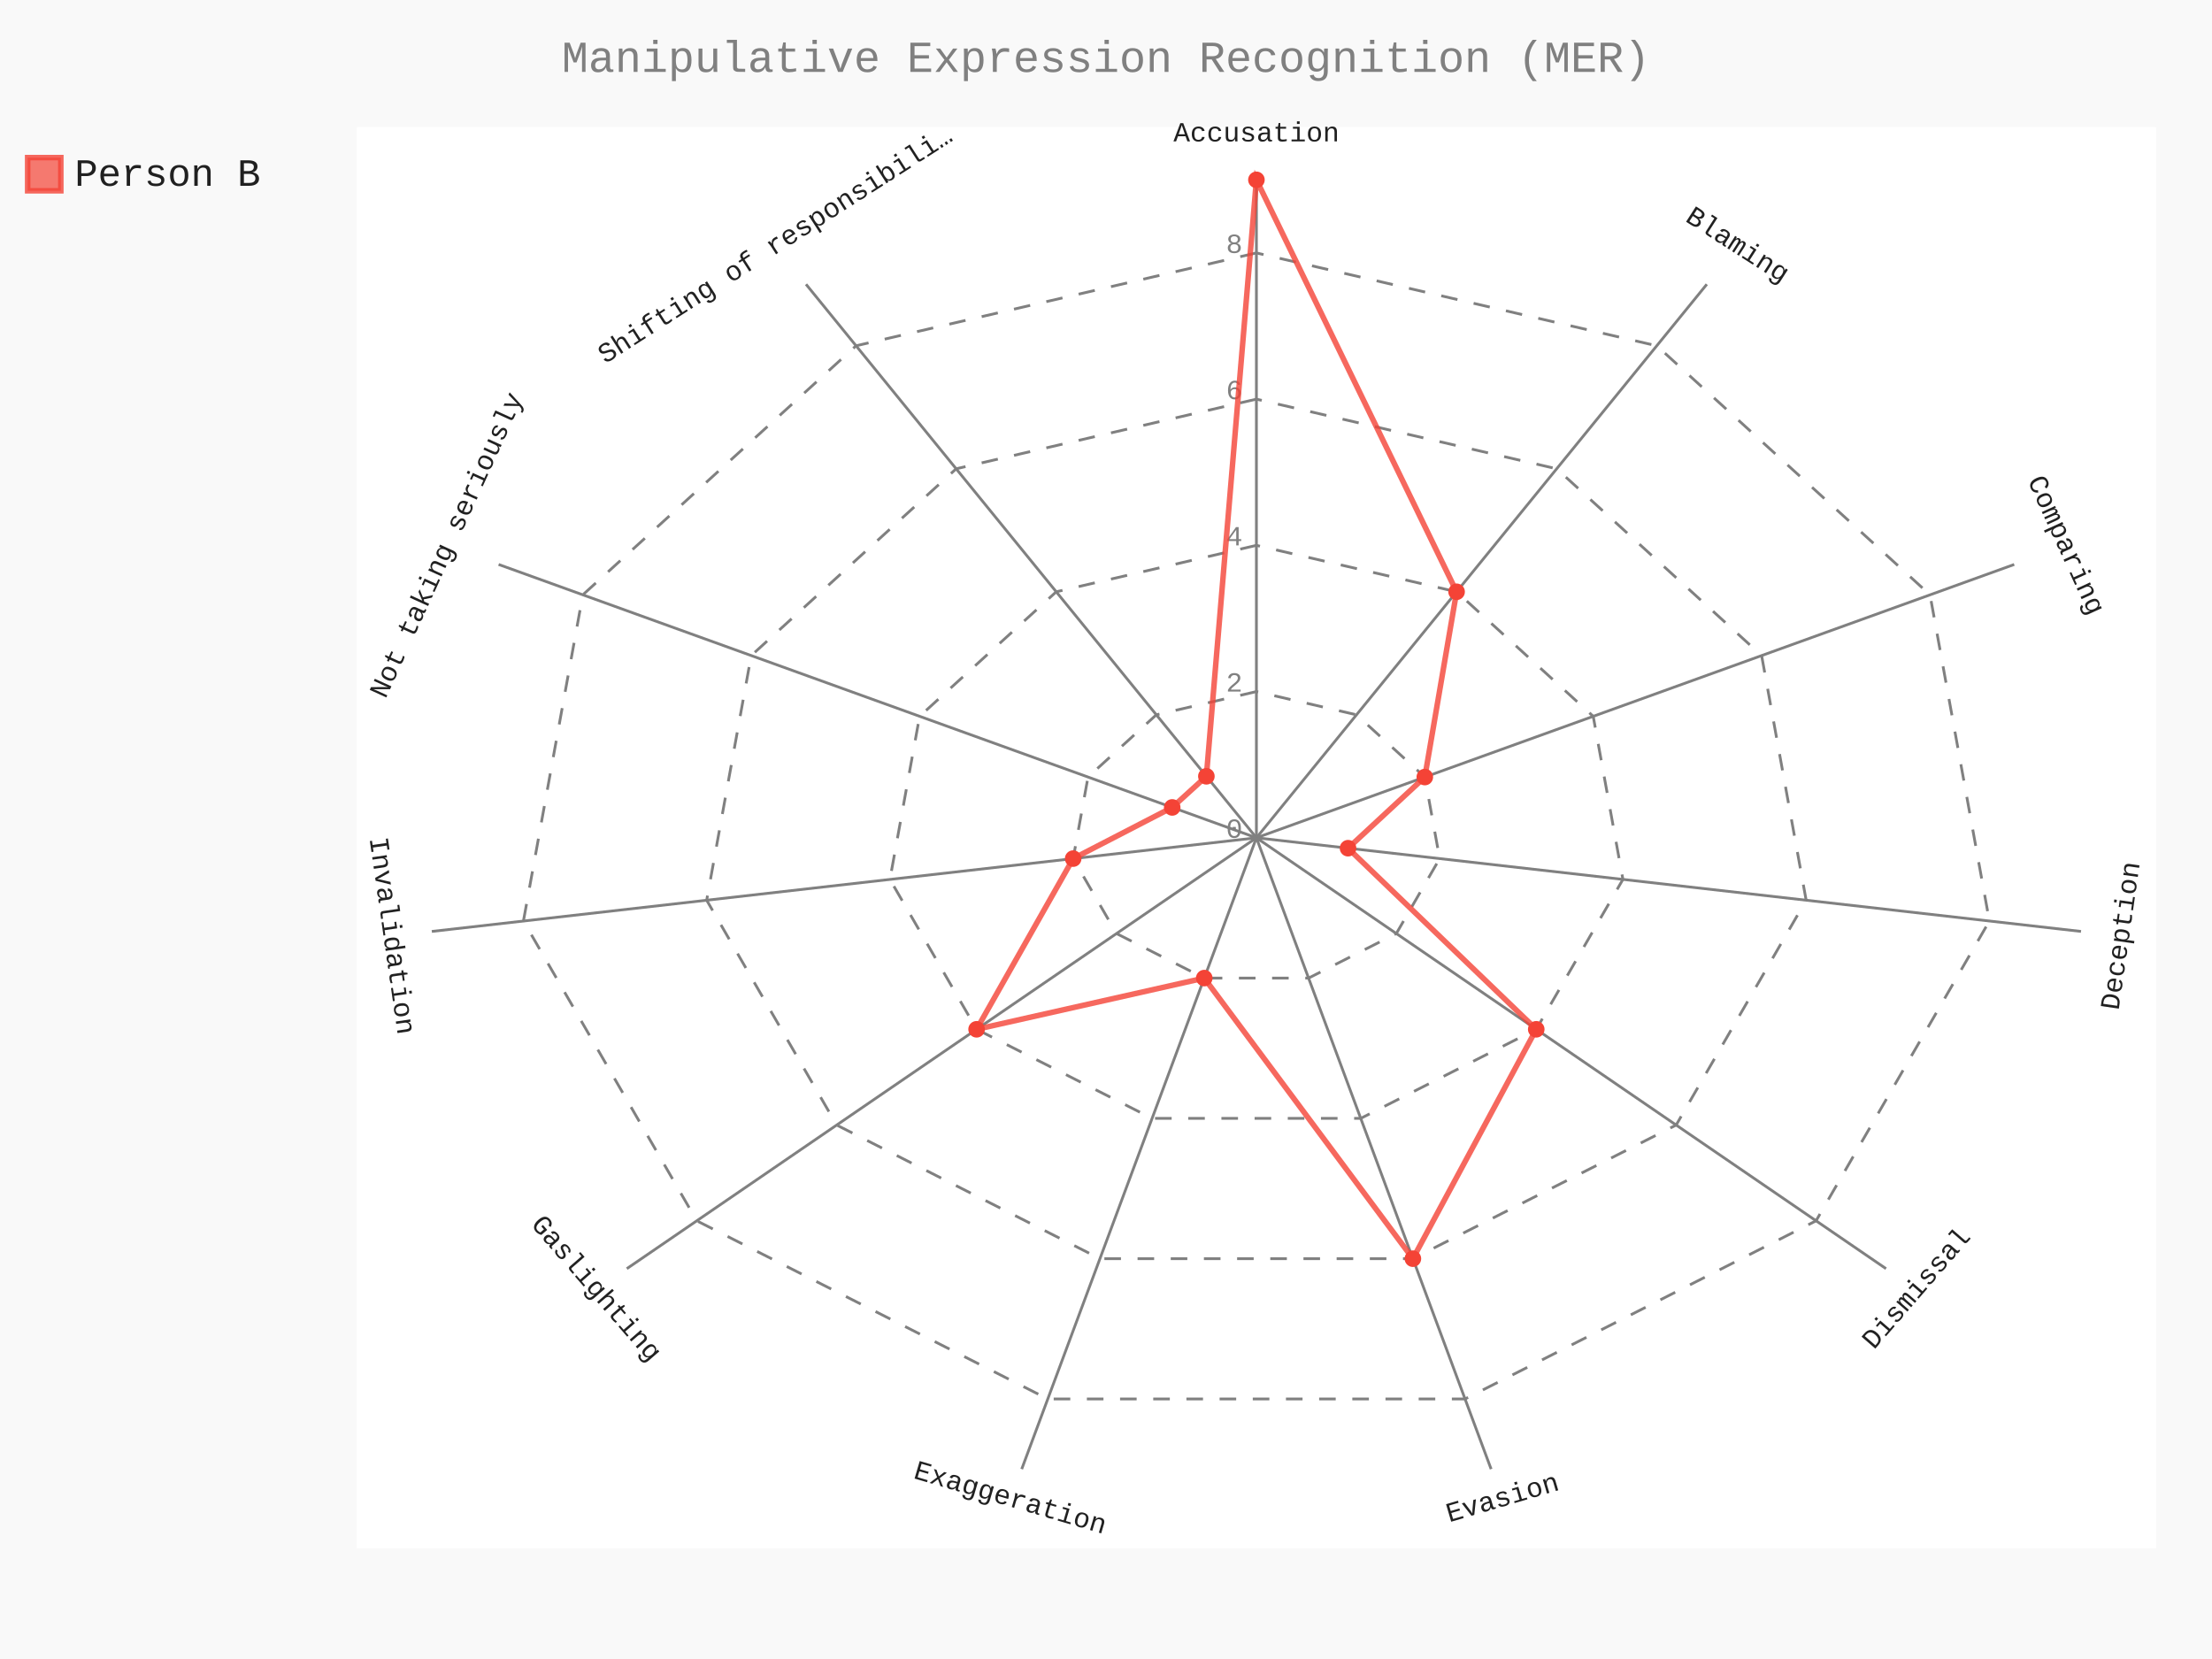
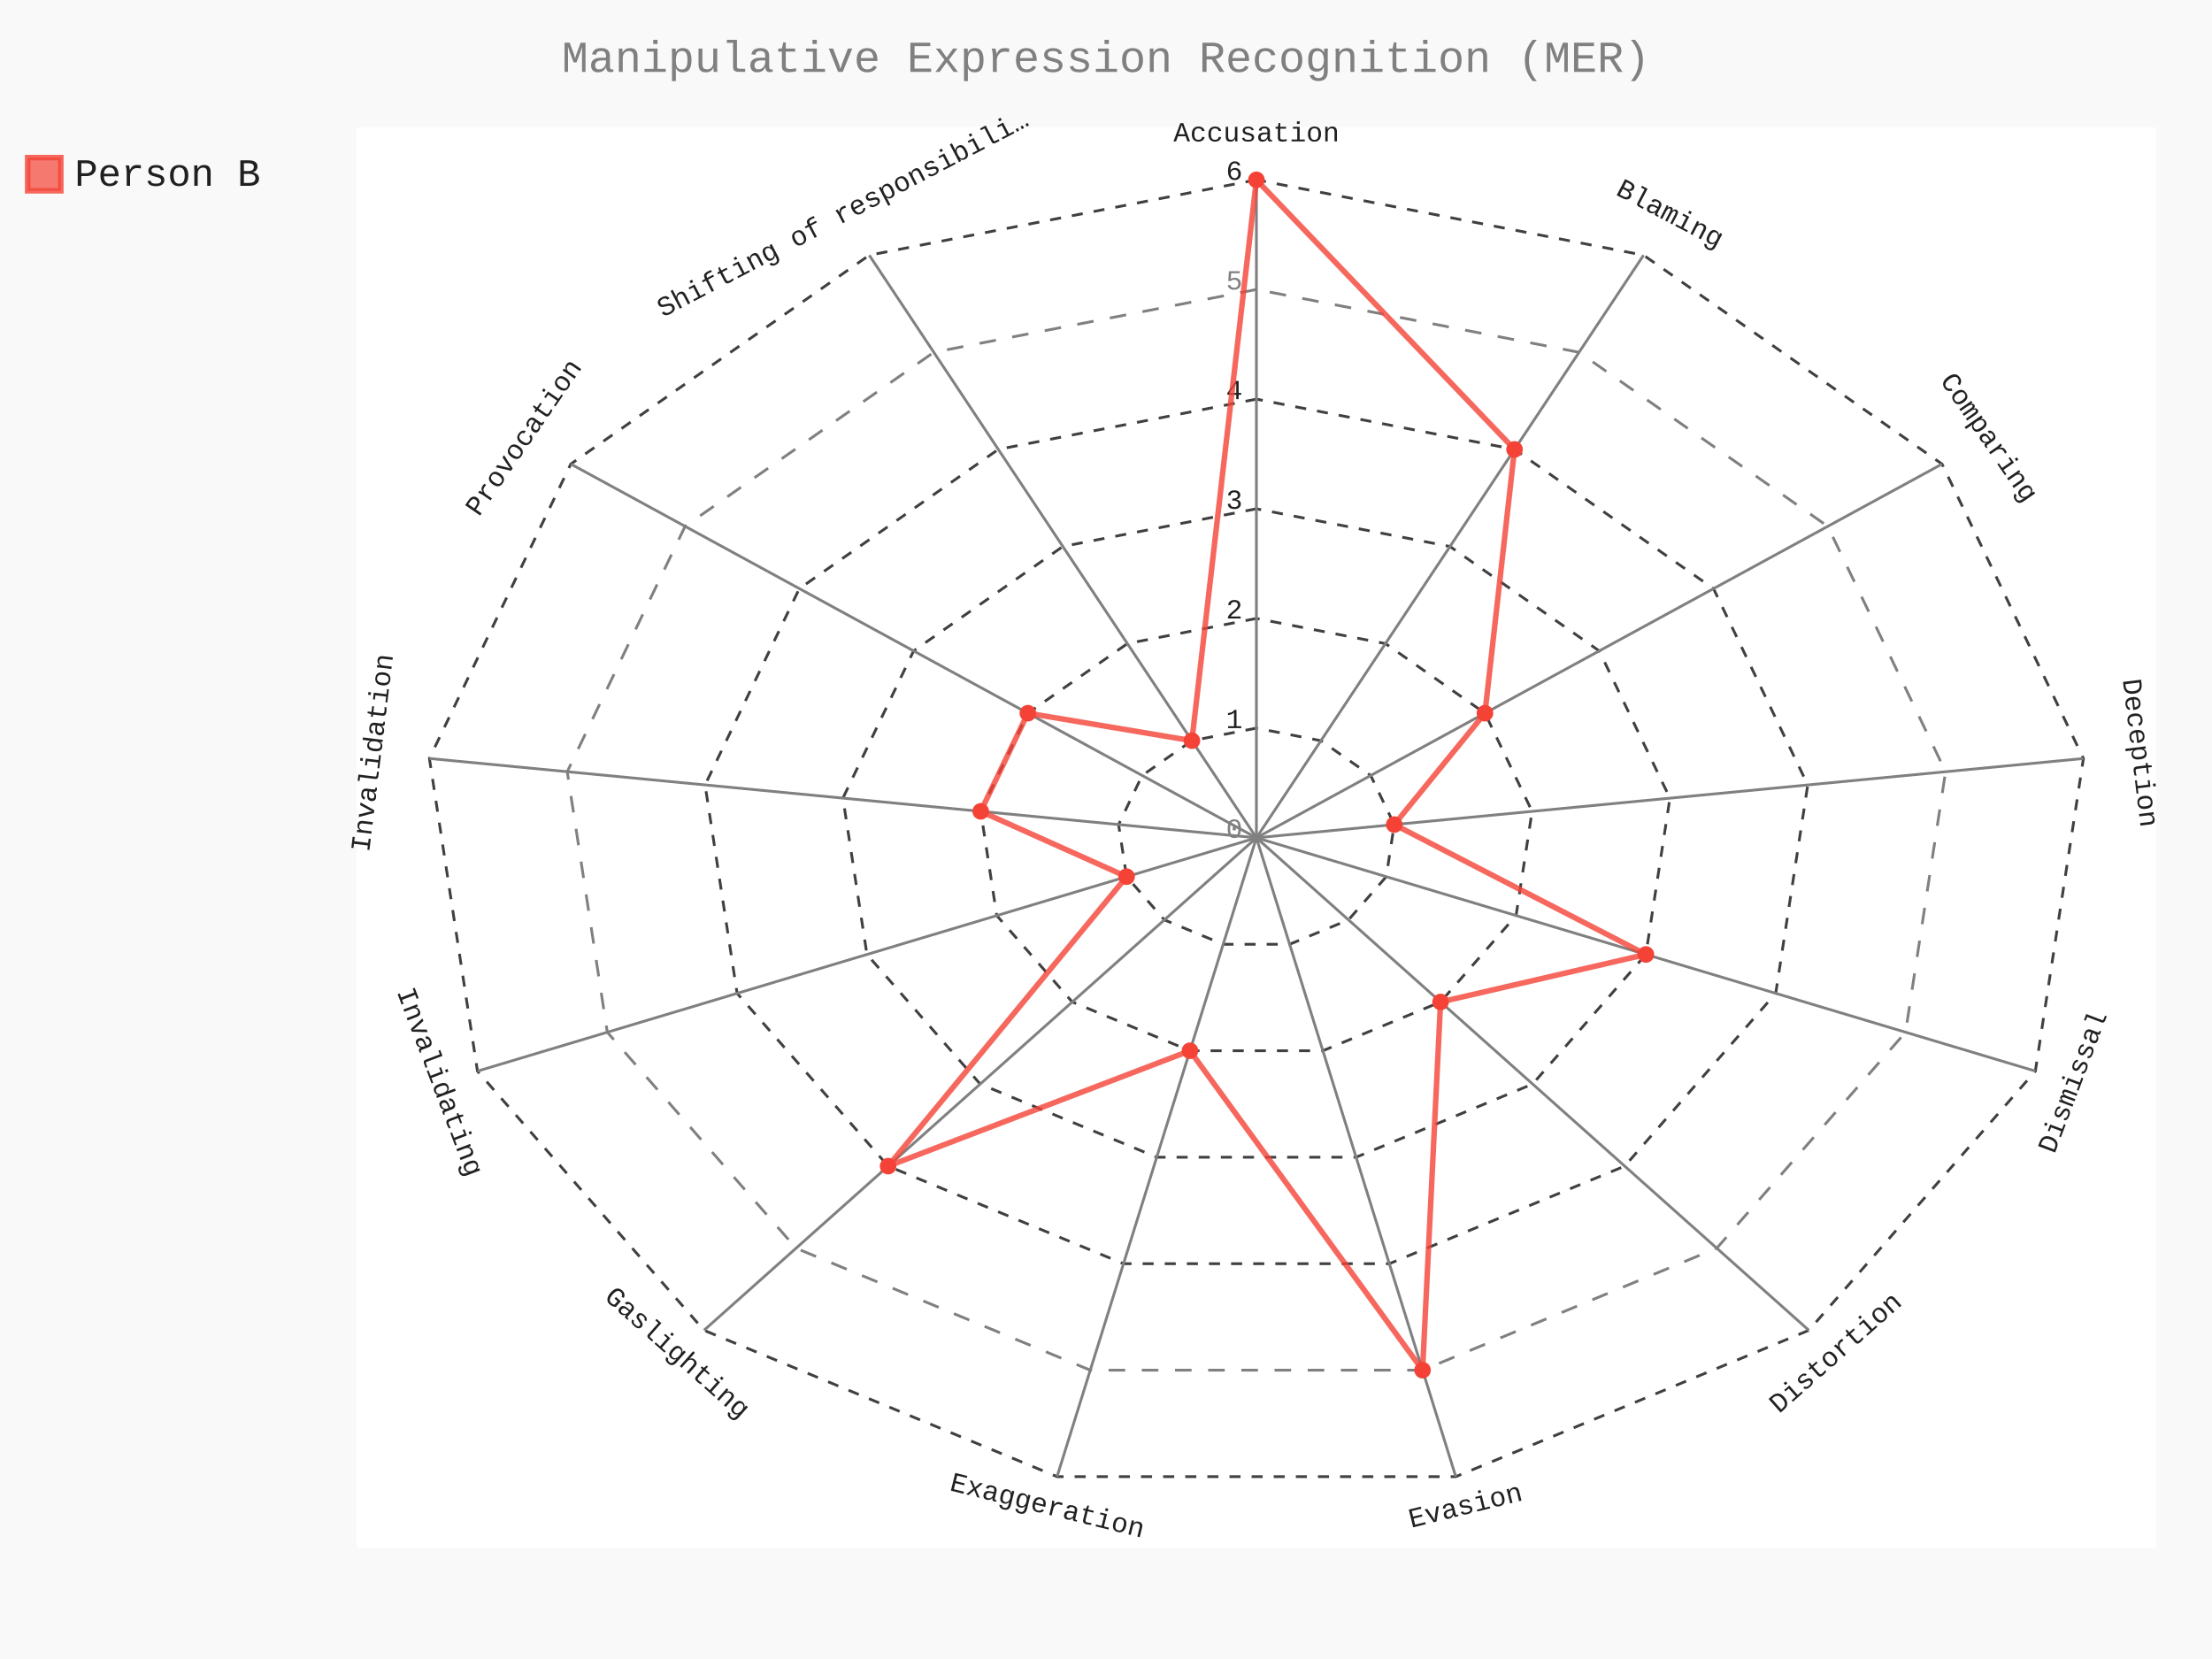
- <svg xmlns="http://www.w3.org/2000/svg" id="chart-525995d6-324f-4ad1-916f-8ba664f3021e" class="pygal-chart" viewBox="0 0 800 600">
+ <svg xmlns="http://www.w3.org/2000/svg" id="chart-a2910de2-8c29-447a-af0e-07f78c1f8478" class="pygal-chart" viewBox="0 0 800 600">
  <defs>
-     <style type="text/css">#chart-525995d6-324f-4ad1-916f-8ba664f3021e{-webkit-user-select:none;-webkit-font-smoothing:antialiased;font-family:Consolas,"Liberation Mono",Menlo,Courier,monospace}#chart-525995d6-324f-4ad1-916f-8ba664f3021e .title{font-family:Consolas,"Liberation Mono",Menlo,Courier,monospace;font-size:16px}#chart-525995d6-324f-4ad1-916f-8ba664f3021e .legends .legend text{font-family:Consolas,"Liberation Mono",Menlo,Courier,monospace;font-size:14px}#chart-525995d6-324f-4ad1-916f-8ba664f3021e .axis text{font-family:Consolas,"Liberation Mono",Menlo,Courier,monospace;font-size:10px}#chart-525995d6-324f-4ad1-916f-8ba664f3021e .axis text.major{font-family:Consolas,"Liberation Mono",Menlo,Courier,monospace;font-size:10px}#chart-525995d6-324f-4ad1-916f-8ba664f3021e .text-overlay text.value{font-family:Consolas,"Liberation Mono",Menlo,Courier,monospace;font-size:16px}#chart-525995d6-324f-4ad1-916f-8ba664f3021e .text-overlay text.label{font-family:Consolas,"Liberation Mono",Menlo,Courier,monospace;font-size:10px}#chart-525995d6-324f-4ad1-916f-8ba664f3021e .tooltip{font-family:Consolas,"Liberation Mono",Menlo,Courier,monospace;font-size:14px}#chart-525995d6-324f-4ad1-916f-8ba664f3021e text.no_data{font-family:Consolas,"Liberation Mono",Menlo,Courier,monospace;font-size:64px}
- #chart-525995d6-324f-4ad1-916f-8ba664f3021e{background-color:rgba(249,249,249,1)}#chart-525995d6-324f-4ad1-916f-8ba664f3021e path,#chart-525995d6-324f-4ad1-916f-8ba664f3021e line,#chart-525995d6-324f-4ad1-916f-8ba664f3021e rect,#chart-525995d6-324f-4ad1-916f-8ba664f3021e circle{-webkit-transition:150ms;-moz-transition:150ms;transition:150ms}#chart-525995d6-324f-4ad1-916f-8ba664f3021e .graph &gt; .background{fill:rgba(249,249,249,1)}#chart-525995d6-324f-4ad1-916f-8ba664f3021e .plot &gt; .background{fill:rgba(255,255,255,1)}#chart-525995d6-324f-4ad1-916f-8ba664f3021e .graph{fill:rgba(0,0,0,.87)}#chart-525995d6-324f-4ad1-916f-8ba664f3021e text.no_data{fill:rgba(128,128,128,1)}#chart-525995d6-324f-4ad1-916f-8ba664f3021e .title{fill:rgba(128,128,128,1)}#chart-525995d6-324f-4ad1-916f-8ba664f3021e .legends .legend text{fill:rgba(0,0,0,.87)}#chart-525995d6-324f-4ad1-916f-8ba664f3021e .legends .legend:hover text{fill:rgba(128,128,128,1)}#chart-525995d6-324f-4ad1-916f-8ba664f3021e .axis .line{stroke:rgba(128,128,128,1)}#chart-525995d6-324f-4ad1-916f-8ba664f3021e .axis .guide.line{stroke:rgba(0,0,0,.54)}#chart-525995d6-324f-4ad1-916f-8ba664f3021e .axis .major.line{stroke:rgba(0,0,0,.87)}#chart-525995d6-324f-4ad1-916f-8ba664f3021e .axis text.major{fill:rgba(128,128,128,1)}#chart-525995d6-324f-4ad1-916f-8ba664f3021e .axis.y .guides:hover .guide.line,#chart-525995d6-324f-4ad1-916f-8ba664f3021e .line-graph .axis.x .guides:hover .guide.line,#chart-525995d6-324f-4ad1-916f-8ba664f3021e .stackedline-graph .axis.x .guides:hover .guide.line,#chart-525995d6-324f-4ad1-916f-8ba664f3021e .xy-graph .axis.x .guides:hover .guide.line{stroke:rgba(128,128,128,1)}#chart-525995d6-324f-4ad1-916f-8ba664f3021e .axis .guides:hover text{fill:rgba(128,128,128,1)}#chart-525995d6-324f-4ad1-916f-8ba664f3021e .reactive{fill-opacity:.7;stroke-opacity:.8;stroke-width:2}#chart-525995d6-324f-4ad1-916f-8ba664f3021e .ci{stroke:rgba(0,0,0,.87)}#chart-525995d6-324f-4ad1-916f-8ba664f3021e .reactive.active,#chart-525995d6-324f-4ad1-916f-8ba664f3021e .active .reactive{fill-opacity:.8;stroke-opacity:.9;stroke-width:4}#chart-525995d6-324f-4ad1-916f-8ba664f3021e .ci .reactive.active{stroke-width:1.5}#chart-525995d6-324f-4ad1-916f-8ba664f3021e .series text{fill:rgba(128,128,128,1)}#chart-525995d6-324f-4ad1-916f-8ba664f3021e .tooltip rect{fill:rgba(255,255,255,1);stroke:rgba(128,128,128,1);-webkit-transition:opacity 150ms;-moz-transition:opacity 150ms;transition:opacity 150ms}#chart-525995d6-324f-4ad1-916f-8ba664f3021e .tooltip .label{fill:rgba(0,0,0,.87)}#chart-525995d6-324f-4ad1-916f-8ba664f3021e .tooltip .label{fill:rgba(0,0,0,.87)}#chart-525995d6-324f-4ad1-916f-8ba664f3021e .tooltip .legend{font-size:.8em;fill:rgba(0,0,0,.54)}#chart-525995d6-324f-4ad1-916f-8ba664f3021e .tooltip .x_label{font-size:.6em;fill:rgba(128,128,128,1)}#chart-525995d6-324f-4ad1-916f-8ba664f3021e .tooltip .xlink{font-size:.5em;text-decoration:underline}#chart-525995d6-324f-4ad1-916f-8ba664f3021e .tooltip .value{font-size:1.5em}#chart-525995d6-324f-4ad1-916f-8ba664f3021e .bound{font-size:.5em}#chart-525995d6-324f-4ad1-916f-8ba664f3021e .max-value{font-size:.75em;fill:rgba(0,0,0,.54)}#chart-525995d6-324f-4ad1-916f-8ba664f3021e .map-element{fill:rgba(255,255,255,1);stroke:rgba(0,0,0,.54) !important}#chart-525995d6-324f-4ad1-916f-8ba664f3021e .map-element .reactive{fill-opacity:inherit;stroke-opacity:inherit}#chart-525995d6-324f-4ad1-916f-8ba664f3021e .color-0,#chart-525995d6-324f-4ad1-916f-8ba664f3021e .color-0 a:visited{stroke:#F44336;fill:#F44336}#chart-525995d6-324f-4ad1-916f-8ba664f3021e .text-overlay .color-0 text{fill:black}
- #chart-525995d6-324f-4ad1-916f-8ba664f3021e text.no_data{text-anchor:middle}#chart-525995d6-324f-4ad1-916f-8ba664f3021e .guide.line{fill:none}#chart-525995d6-324f-4ad1-916f-8ba664f3021e .centered{text-anchor:middle}#chart-525995d6-324f-4ad1-916f-8ba664f3021e .title{text-anchor:middle}#chart-525995d6-324f-4ad1-916f-8ba664f3021e .legends .legend text{fill-opacity:1}#chart-525995d6-324f-4ad1-916f-8ba664f3021e .axis.x text{text-anchor:middle}#chart-525995d6-324f-4ad1-916f-8ba664f3021e .axis.x:not(.web) text[transform]{text-anchor:start}#chart-525995d6-324f-4ad1-916f-8ba664f3021e .axis.x:not(.web) text[transform].backwards{text-anchor:end}#chart-525995d6-324f-4ad1-916f-8ba664f3021e .axis.y text{text-anchor:end}#chart-525995d6-324f-4ad1-916f-8ba664f3021e .axis.y text[transform].backwards{text-anchor:start}#chart-525995d6-324f-4ad1-916f-8ba664f3021e .axis.y2 text{text-anchor:start}#chart-525995d6-324f-4ad1-916f-8ba664f3021e .axis.y2 text[transform].backwards{text-anchor:end}#chart-525995d6-324f-4ad1-916f-8ba664f3021e .axis .guide.line{stroke-dasharray:4,4;stroke:#404040}#chart-525995d6-324f-4ad1-916f-8ba664f3021e .axis .major.guide.line{stroke-dasharray:6,6;stroke:#808080}#chart-525995d6-324f-4ad1-916f-8ba664f3021e .horizontal .axis.y .guide.line,#chart-525995d6-324f-4ad1-916f-8ba664f3021e .horizontal .axis.y2 .guide.line,#chart-525995d6-324f-4ad1-916f-8ba664f3021e .vertical .axis.x .guide.line{opacity:0}#chart-525995d6-324f-4ad1-916f-8ba664f3021e .horizontal .axis.always_show .guide.line,#chart-525995d6-324f-4ad1-916f-8ba664f3021e .vertical .axis.always_show .guide.line{opacity:1 !important}#chart-525995d6-324f-4ad1-916f-8ba664f3021e .axis.y .guides:hover .guide.line,#chart-525995d6-324f-4ad1-916f-8ba664f3021e .axis.y2 .guides:hover .guide.line,#chart-525995d6-324f-4ad1-916f-8ba664f3021e .axis.x .guides:hover .guide.line{opacity:1}#chart-525995d6-324f-4ad1-916f-8ba664f3021e .axis .guides:hover text{opacity:1}#chart-525995d6-324f-4ad1-916f-8ba664f3021e .nofill{fill:none}#chart-525995d6-324f-4ad1-916f-8ba664f3021e .subtle-fill{fill-opacity:.2}#chart-525995d6-324f-4ad1-916f-8ba664f3021e .dot{stroke-width:1px;fill-opacity:1;stroke-opacity:1}#chart-525995d6-324f-4ad1-916f-8ba664f3021e .dot.active{stroke-width:5px}#chart-525995d6-324f-4ad1-916f-8ba664f3021e .dot.negative{fill:transparent}#chart-525995d6-324f-4ad1-916f-8ba664f3021e text,#chart-525995d6-324f-4ad1-916f-8ba664f3021e tspan{stroke:none !important}#chart-525995d6-324f-4ad1-916f-8ba664f3021e .series text.active{opacity:1}#chart-525995d6-324f-4ad1-916f-8ba664f3021e .tooltip rect{fill-opacity:.95;stroke-width:.5}#chart-525995d6-324f-4ad1-916f-8ba664f3021e .tooltip text{fill-opacity:1}#chart-525995d6-324f-4ad1-916f-8ba664f3021e .showable{visibility:hidden}#chart-525995d6-324f-4ad1-916f-8ba664f3021e .showable.shown{visibility:visible}#chart-525995d6-324f-4ad1-916f-8ba664f3021e .gauge-background{fill:rgba(229,229,229,1);stroke:none}#chart-525995d6-324f-4ad1-916f-8ba664f3021e .bg-lines{stroke:rgba(249,249,249,1);stroke-width:2px}</style>
+     <style type="text/css">#chart-a2910de2-8c29-447a-af0e-07f78c1f8478{-webkit-user-select:none;-webkit-font-smoothing:antialiased;font-family:Consolas,"Liberation Mono",Menlo,Courier,monospace}#chart-a2910de2-8c29-447a-af0e-07f78c1f8478 .title{font-family:Consolas,"Liberation Mono",Menlo,Courier,monospace;font-size:16px}#chart-a2910de2-8c29-447a-af0e-07f78c1f8478 .legends .legend text{font-family:Consolas,"Liberation Mono",Menlo,Courier,monospace;font-size:14px}#chart-a2910de2-8c29-447a-af0e-07f78c1f8478 .axis text{font-family:Consolas,"Liberation Mono",Menlo,Courier,monospace;font-size:10px}#chart-a2910de2-8c29-447a-af0e-07f78c1f8478 .axis text.major{font-family:Consolas,"Liberation Mono",Menlo,Courier,monospace;font-size:10px}#chart-a2910de2-8c29-447a-af0e-07f78c1f8478 .text-overlay text.value{font-family:Consolas,"Liberation Mono",Menlo,Courier,monospace;font-size:16px}#chart-a2910de2-8c29-447a-af0e-07f78c1f8478 .text-overlay text.label{font-family:Consolas,"Liberation Mono",Menlo,Courier,monospace;font-size:10px}#chart-a2910de2-8c29-447a-af0e-07f78c1f8478 .tooltip{font-family:Consolas,"Liberation Mono",Menlo,Courier,monospace;font-size:14px}#chart-a2910de2-8c29-447a-af0e-07f78c1f8478 text.no_data{font-family:Consolas,"Liberation Mono",Menlo,Courier,monospace;font-size:64px}
+ #chart-a2910de2-8c29-447a-af0e-07f78c1f8478{background-color:rgba(249,249,249,1)}#chart-a2910de2-8c29-447a-af0e-07f78c1f8478 path,#chart-a2910de2-8c29-447a-af0e-07f78c1f8478 line,#chart-a2910de2-8c29-447a-af0e-07f78c1f8478 rect,#chart-a2910de2-8c29-447a-af0e-07f78c1f8478 circle{-webkit-transition:150ms;-moz-transition:150ms;transition:150ms}#chart-a2910de2-8c29-447a-af0e-07f78c1f8478 .graph &gt; .background{fill:rgba(249,249,249,1)}#chart-a2910de2-8c29-447a-af0e-07f78c1f8478 .plot &gt; .background{fill:rgba(255,255,255,1)}#chart-a2910de2-8c29-447a-af0e-07f78c1f8478 .graph{fill:rgba(0,0,0,.87)}#chart-a2910de2-8c29-447a-af0e-07f78c1f8478 text.no_data{fill:rgba(128,128,128,1)}#chart-a2910de2-8c29-447a-af0e-07f78c1f8478 .title{fill:rgba(128,128,128,1)}#chart-a2910de2-8c29-447a-af0e-07f78c1f8478 .legends .legend text{fill:rgba(0,0,0,.87)}#chart-a2910de2-8c29-447a-af0e-07f78c1f8478 .legends .legend:hover text{fill:rgba(128,128,128,1)}#chart-a2910de2-8c29-447a-af0e-07f78c1f8478 .axis .line{stroke:rgba(128,128,128,1)}#chart-a2910de2-8c29-447a-af0e-07f78c1f8478 .axis .guide.line{stroke:rgba(0,0,0,.54)}#chart-a2910de2-8c29-447a-af0e-07f78c1f8478 .axis .major.line{stroke:rgba(0,0,0,.87)}#chart-a2910de2-8c29-447a-af0e-07f78c1f8478 .axis text.major{fill:rgba(128,128,128,1)}#chart-a2910de2-8c29-447a-af0e-07f78c1f8478 .axis.y .guides:hover .guide.line,#chart-a2910de2-8c29-447a-af0e-07f78c1f8478 .line-graph .axis.x .guides:hover .guide.line,#chart-a2910de2-8c29-447a-af0e-07f78c1f8478 .stackedline-graph .axis.x .guides:hover .guide.line,#chart-a2910de2-8c29-447a-af0e-07f78c1f8478 .xy-graph .axis.x .guides:hover .guide.line{stroke:rgba(128,128,128,1)}#chart-a2910de2-8c29-447a-af0e-07f78c1f8478 .axis .guides:hover text{fill:rgba(128,128,128,1)}#chart-a2910de2-8c29-447a-af0e-07f78c1f8478 .reactive{fill-opacity:.7;stroke-opacity:.8;stroke-width:2}#chart-a2910de2-8c29-447a-af0e-07f78c1f8478 .ci{stroke:rgba(0,0,0,.87)}#chart-a2910de2-8c29-447a-af0e-07f78c1f8478 .reactive.active,#chart-a2910de2-8c29-447a-af0e-07f78c1f8478 .active .reactive{fill-opacity:.8;stroke-opacity:.9;stroke-width:4}#chart-a2910de2-8c29-447a-af0e-07f78c1f8478 .ci .reactive.active{stroke-width:1.5}#chart-a2910de2-8c29-447a-af0e-07f78c1f8478 .series text{fill:rgba(128,128,128,1)}#chart-a2910de2-8c29-447a-af0e-07f78c1f8478 .tooltip rect{fill:rgba(255,255,255,1);stroke:rgba(128,128,128,1);-webkit-transition:opacity 150ms;-moz-transition:opacity 150ms;transition:opacity 150ms}#chart-a2910de2-8c29-447a-af0e-07f78c1f8478 .tooltip .label{fill:rgba(0,0,0,.87)}#chart-a2910de2-8c29-447a-af0e-07f78c1f8478 .tooltip .label{fill:rgba(0,0,0,.87)}#chart-a2910de2-8c29-447a-af0e-07f78c1f8478 .tooltip .legend{font-size:.8em;fill:rgba(0,0,0,.54)}#chart-a2910de2-8c29-447a-af0e-07f78c1f8478 .tooltip .x_label{font-size:.6em;fill:rgba(128,128,128,1)}#chart-a2910de2-8c29-447a-af0e-07f78c1f8478 .tooltip .xlink{font-size:.5em;text-decoration:underline}#chart-a2910de2-8c29-447a-af0e-07f78c1f8478 .tooltip .value{font-size:1.5em}#chart-a2910de2-8c29-447a-af0e-07f78c1f8478 .bound{font-size:.5em}#chart-a2910de2-8c29-447a-af0e-07f78c1f8478 .max-value{font-size:.75em;fill:rgba(0,0,0,.54)}#chart-a2910de2-8c29-447a-af0e-07f78c1f8478 .map-element{fill:rgba(255,255,255,1);stroke:rgba(0,0,0,.54) !important}#chart-a2910de2-8c29-447a-af0e-07f78c1f8478 .map-element .reactive{fill-opacity:inherit;stroke-opacity:inherit}#chart-a2910de2-8c29-447a-af0e-07f78c1f8478 .color-0,#chart-a2910de2-8c29-447a-af0e-07f78c1f8478 .color-0 a:visited{stroke:#F44336;fill:#F44336}#chart-a2910de2-8c29-447a-af0e-07f78c1f8478 .text-overlay .color-0 text{fill:black}
+ #chart-a2910de2-8c29-447a-af0e-07f78c1f8478 text.no_data{text-anchor:middle}#chart-a2910de2-8c29-447a-af0e-07f78c1f8478 .guide.line{fill:none}#chart-a2910de2-8c29-447a-af0e-07f78c1f8478 .centered{text-anchor:middle}#chart-a2910de2-8c29-447a-af0e-07f78c1f8478 .title{text-anchor:middle}#chart-a2910de2-8c29-447a-af0e-07f78c1f8478 .legends .legend text{fill-opacity:1}#chart-a2910de2-8c29-447a-af0e-07f78c1f8478 .axis.x text{text-anchor:middle}#chart-a2910de2-8c29-447a-af0e-07f78c1f8478 .axis.x:not(.web) text[transform]{text-anchor:start}#chart-a2910de2-8c29-447a-af0e-07f78c1f8478 .axis.x:not(.web) text[transform].backwards{text-anchor:end}#chart-a2910de2-8c29-447a-af0e-07f78c1f8478 .axis.y text{text-anchor:end}#chart-a2910de2-8c29-447a-af0e-07f78c1f8478 .axis.y text[transform].backwards{text-anchor:start}#chart-a2910de2-8c29-447a-af0e-07f78c1f8478 .axis.y2 text{text-anchor:start}#chart-a2910de2-8c29-447a-af0e-07f78c1f8478 .axis.y2 text[transform].backwards{text-anchor:end}#chart-a2910de2-8c29-447a-af0e-07f78c1f8478 .axis .guide.line{stroke-dasharray:4,4;stroke:#404040}#chart-a2910de2-8c29-447a-af0e-07f78c1f8478 .axis .major.guide.line{stroke-dasharray:6,6;stroke:#808080}#chart-a2910de2-8c29-447a-af0e-07f78c1f8478 .horizontal .axis.y .guide.line,#chart-a2910de2-8c29-447a-af0e-07f78c1f8478 .horizontal .axis.y2 .guide.line,#chart-a2910de2-8c29-447a-af0e-07f78c1f8478 .vertical .axis.x .guide.line{opacity:0}#chart-a2910de2-8c29-447a-af0e-07f78c1f8478 .horizontal .axis.always_show .guide.line,#chart-a2910de2-8c29-447a-af0e-07f78c1f8478 .vertical .axis.always_show .guide.line{opacity:1 !important}#chart-a2910de2-8c29-447a-af0e-07f78c1f8478 .axis.y .guides:hover .guide.line,#chart-a2910de2-8c29-447a-af0e-07f78c1f8478 .axis.y2 .guides:hover .guide.line,#chart-a2910de2-8c29-447a-af0e-07f78c1f8478 .axis.x .guides:hover .guide.line{opacity:1}#chart-a2910de2-8c29-447a-af0e-07f78c1f8478 .axis .guides:hover text{opacity:1}#chart-a2910de2-8c29-447a-af0e-07f78c1f8478 .nofill{fill:none}#chart-a2910de2-8c29-447a-af0e-07f78c1f8478 .subtle-fill{fill-opacity:.2}#chart-a2910de2-8c29-447a-af0e-07f78c1f8478 .dot{stroke-width:1px;fill-opacity:1;stroke-opacity:1}#chart-a2910de2-8c29-447a-af0e-07f78c1f8478 .dot.active{stroke-width:5px}#chart-a2910de2-8c29-447a-af0e-07f78c1f8478 .dot.negative{fill:transparent}#chart-a2910de2-8c29-447a-af0e-07f78c1f8478 text,#chart-a2910de2-8c29-447a-af0e-07f78c1f8478 tspan{stroke:none !important}#chart-a2910de2-8c29-447a-af0e-07f78c1f8478 .series text.active{opacity:1}#chart-a2910de2-8c29-447a-af0e-07f78c1f8478 .tooltip rect{fill-opacity:.95;stroke-width:.5}#chart-a2910de2-8c29-447a-af0e-07f78c1f8478 .tooltip text{fill-opacity:1}#chart-a2910de2-8c29-447a-af0e-07f78c1f8478 .showable{visibility:hidden}#chart-a2910de2-8c29-447a-af0e-07f78c1f8478 .showable.shown{visibility:visible}#chart-a2910de2-8c29-447a-af0e-07f78c1f8478 .gauge-background{fill:rgba(229,229,229,1);stroke:none}#chart-a2910de2-8c29-447a-af0e-07f78c1f8478 .bg-lines{stroke:rgba(249,249,249,1);stroke-width:2px}</style>
  </defs>
  <g class="graph radar-graph vertical">
    <rect x="0" y="0" width="800" height="600" class="background" />
    <g transform="translate(129, 46)" class="plot">
      <rect x="0" y="0" width="650.8" height="514" class="background" />
      <g class="axis y web">
        <g class="guides">
-           <path d="M325.4 45.477 L180.606 79.056 81.783 169.13 60.307 287.103 122.996 395.518 249.947 459.954 400.853 459.954 527.804 395.518 590.493 287.103 569.017 169.13 470.194 79.056 325.4 45.477 Z" class="major guide line" />
-           <text x="320.4" y="45.477" class="major">8</text>
+           <path d="M325.4 19.037 L185.381 46.294 77.438 121.822 26.3 228.317 43.683 341.383 125.604 435.118 253.295 488.048 397.505 488.048 525.196 435.118 607.117 341.383 624.5 228.317 573.362 121.822 465.419 46.294 325.4 19.037 Z" class="guide line" />
+           <text x="320.4" y="19.037" class="">6</text>
        </g>
        <g class="guides">
-           <path d="M325.4 98.358 L216.805 123.542 142.687 191.098 126.58 279.577 173.597 360.888 268.81 409.216 381.99 409.216 477.203 360.888 524.22 279.577 508.113 191.098 433.995 123.542 325.4 98.358 Z" class="major guide line" />
-           <text x="320.4" y="98.358" class="major">6</text>
+           <path d="M325.4 58.698 L208.717 81.412 118.765 144.351 76.15 233.097 90.636 327.319 158.903 405.432 265.313 449.54 385.487 449.54 491.897 405.432 560.164 327.319 574.65 233.097 532.035 144.351 442.083 81.412 325.4 58.698 Z" class="major guide line" />
+           <text x="320.4" y="58.698" class="major">5</text>
        </g>
        <g class="guides">
-           <path d="M325.4 151.239 L253.003 168.028 203.592 213.065 192.854 272.051 224.198 326.259 287.673 358.477 363.127 358.477 426.602 326.259 457.946 272.051 447.208 213.065 397.797 168.028 325.4 151.239 Z" class="major guide line" />
-           <text x="320.4" y="151.239" class="major">4</text>
+           <path d="M325.4 98.358 L232.054 116.53 160.092 166.881 126 237.878 137.589 313.255 192.202 375.745 277.33 411.032 373.47 411.032 458.598 375.745 513.211 313.255 524.8 237.878 490.708 166.881 418.746 116.53 325.4 98.358 Z" class="guide line" />
+           <text x="320.4" y="98.358" class="">4</text>
        </g>
        <g class="guides">
-           <path d="M325.4 204.119 L289.202 212.514 264.496 235.033 259.127 264.526 274.799 291.629 306.537 307.739 344.263 307.739 376.001 291.629 391.673 264.526 386.304 235.033 361.598 212.514 325.4 204.119 Z" class="major guide line" />
-           <text x="320.4" y="204.119" class="major">2</text>
+           <path d="M325.4 138.019 L255.39 151.647 201.419 189.411 175.85 242.658 184.542 299.191 225.502 346.059 289.348 372.524 361.452 372.524 425.298 346.059 466.258 299.191 474.95 242.658 449.381 189.411 395.41 151.647 325.4 138.019 Z" class="guide line" />
+           <text x="320.4" y="138.019" class="">3</text>
        </g>
        <g class="guides">
-           <path d="M325.4 257 L325.4 257 325.4 257 325.4 257 325.4 257 325.4 257 325.4 257 325.4 257 325.4 257 325.4 257 325.4 257 325.4 257 Z" class="major guide line" />
+           <path d="M325.4 177.679 L278.727 186.765 242.746 211.941 225.7 247.439 231.494 285.128 258.801 316.373 301.365 334.016 349.435 334.016 391.999 316.373 419.306 285.128 425.1 247.439 408.054 211.941 372.073 186.765 325.4 177.679 Z" class="guide line" />
+           <text x="320.4" y="177.679" class="">2</text>
+         </g>
+         <g class="guides">
+           <path d="M325.4 217.34 L302.063 221.882 284.073 234.47 275.55 252.219 278.447 271.064 292.101 286.686 313.383 295.508 337.417 295.508 358.699 286.686 372.353 271.064 375.25 252.219 366.727 234.47 348.737 221.882 325.4 217.34 Z" class="guide line" />
+           <text x="320.4" y="217.34" class="">1</text>
+         </g>
+         <g class="guides">
+           <path d="M325.4 257 L325.4 257 325.4 257 325.4 257 325.4 257 325.4 257 325.4 257 325.4 257 325.4 257 325.4 257 325.4 257 325.4 257 325.4 257 325.4 257 Z" class="major guide line" />
          <text x="320.4" y="257.0" class="major">0</text>
        </g>
      </g>
      <g class="axis x web">
        <g class="guides">
          <path d="M325.4 257 L325.4 19.037" class="line" />
          <text x="325.4" y="5.14" class="" transform="rotate(0 325.4 5.14)">Accusation</text>
        </g>
        <g class="guides">
-           <path d="M325.4 257 L162.507 56.813" class="line" />
-           <text x="152.994" y="45.122" class="" transform="rotate(-32.72727 152.994 45.12188)">Shifting of responsibili…</text>
+           <path d="M325.4 257 L185.381 46.294" class="line" />
+           <text x="177.203" y="33.989" class="" transform="rotate(-27.69231 177.2035 33.98904)">Shifting of responsibili…</text>
        </g>
        <g class="guides">
-           <path d="M325.4 257 L51.331 158.147" class="line" />
-           <text x="35.326" y="152.374" class="" transform="rotate(-65.45454 35.32563 152.3736)">Not taking seriously</text>
+           <path d="M325.4 257 L77.438 121.822" class="line" />
+           <text x="62.957" y="113.927" class="" transform="rotate(-55.38461 62.95703 113.9272)">Provocation</text>
        </g>
        <g class="guides">
-           <path d="M325.4 257 L27.17 290.866" class="line" />
-           <text x="9.754" y="292.843" class="" transform="rotate(-278.1818 9.753861 292.8434)">Invalidation</text>
+           <path d="M325.4 257 L26.3 228.317" class="line" />
+           <text x="8.833" y="226.642" class="" transform="rotate(-83.07692 8.833082 226.6416)">Invalidation</text>
        </g>
        <g class="guides">
-           <path d="M325.4 257 L97.695 412.833" class="line" />
-           <text x="84.398" y="421.933" class="" transform="rotate(-310.9091 84.39751 421.9332)">Gaslighting</text>
+           <path d="M325.4 257 L43.683 341.383" class="line" />
+           <text x="27.231" y="346.311" class="" transform="rotate(-290.7692 27.2308 346.3108)">Invalidating</text>
        </g>
        <g class="guides">
-           <path d="M325.4 257 L240.515 485.324" class="line" />
-           <text x="235.558" y="498.658" class="" transform="rotate(-343.6364 235.5577 498.6579)">Exaggeration</text>
+           <path d="M325.4 257 L125.604 435.118" class="line" />
+           <text x="113.935" y="445.52" class="" transform="rotate(-318.4615 113.9355 445.5199)">Gaslighting</text>
        </g>
        <g class="guides">
-           <path d="M325.4 257 L410.285 485.324" class="line" />
-           <text x="415.242" y="498.658" class="" transform="rotate(-376.3636 415.2423 498.6579)">Evasion</text>
+           <path d="M325.4 257 L253.295 488.048" class="line" />
+           <text x="249.084" y="501.541" class="" transform="rotate(-346.1538 249.0841 501.5414)">Exaggeration</text>
        </g>
        <g class="guides">
-           <path d="M325.4 257 L553.105 412.833" class="line" />
-           <text x="566.402" y="421.933" class="" transform="rotate(-409.0909 566.4025 421.9332)">Dismissal</text>
+           <path d="M325.4 257 L397.505 488.048" class="line" />
+           <text x="401.716" y="501.541" class="" transform="rotate(-373.8462 401.7159 501.5414)">Evasion</text>
        </g>
        <g class="guides">
-           <path d="M325.4 257 L623.63 290.866" class="line" />
-           <text x="641.046" y="292.843" class="" transform="rotate(-441.8182 641.0461 292.8434)">Deception</text>
+           <path d="M325.4 257 L525.196 435.118" class="line" />
+           <text x="536.865" y="445.52" class="" transform="rotate(-401.5385 536.8645 445.5199)">Distortion</text>
        </g>
        <g class="guides">
-           <path d="M325.4 257 L599.469 158.147" class="line" />
-           <text x="615.474" y="152.374" class="" transform="rotate(-294.5455 615.4744 152.3736)">Comparing</text>
+           <path d="M325.4 257 L607.117 341.383" class="line" />
+           <text x="623.569" y="346.311" class="" transform="rotate(-429.2308 623.5692 346.3108)">Dismissal</text>
        </g>
        <g class="guides">
-           <path d="M325.4 257 L488.293 56.813" class="line" />
-           <text x="497.806" y="45.122" class="" transform="rotate(-327.2727 497.806 45.12188)">Blaming</text>
+           <path d="M325.4 257 L624.5 228.317" class="line" />
+           <text x="641.967" y="226.642" class="" transform="rotate(-276.9231 641.9669 226.6416)">Deception</text>
+         </g>
+         <g class="guides">
+           <path d="M325.4 257 L573.362 121.822" class="line" />
+           <text x="587.843" y="113.927" class="" transform="rotate(-304.6154 587.843 113.9272)">Comparing</text>
+         </g>
+         <g class="guides">
+           <path d="M325.4 257 L465.419 46.294" class="line" />
+           <text x="473.597" y="33.989" class="" transform="rotate(-332.3077 473.5965 33.98904)">Blaming</text>
        </g>
      </g>
      <g class="series serie-0 color-0">
-         <path d="M325.4 19.037 L307.301 234.757 294.948 246.016 259.127 264.526 224.198 326.259 306.537 307.739 381.99 409.216 426.602 326.259 358.537 260.763 386.304 235.033 397.797 168.028 Z" class="line reactive nofill" />
+         <path d="M325.4 19.037 L302.063 221.882 242.746 211.941 225.7 247.439 278.447 271.064 192.202 375.745 301.365 334.016 385.487 449.54 391.999 316.373 466.258 299.191 375.25 252.219 408.054 211.941 418.746 116.53 Z" class="line reactive nofill" />
      </g>
    </g>
    <g class="titles">
      <text x="400.0" y="26" class="title plot_title">Manipulative Expression Recognition (MER)</text>
    </g>
    <g transform="translate(129, 46)" class="plot overlay">
      <g class="series serie-0 color-0">
        <g class="dots">
          <circle cx="325.4" cy="19.037" r="2.5" class="dot reactive tooltip-trigger" />
        </g>
        <g class="dots">
-           <circle cx="307.301" cy="234.757" r="2.5" class="dot reactive tooltip-trigger" />
+           <circle cx="302.063" cy="221.882" r="2.5" class="dot reactive tooltip-trigger" />
        </g>
        <g class="dots">
-           <circle cx="294.948" cy="246.016" r="2.5" class="dot reactive tooltip-trigger" />
+           <circle cx="242.746" cy="211.941" r="2.5" class="dot reactive tooltip-trigger" />
        </g>
        <g class="dots">
-           <circle cx="259.127" cy="264.526" r="2.5" class="dot reactive tooltip-trigger" />
+           <circle cx="225.7" cy="247.439" r="2.5" class="dot reactive tooltip-trigger" />
        </g>
        <g class="dots">
-           <circle cx="224.198" cy="326.259" r="2.5" class="dot reactive tooltip-trigger" />
+           <circle cx="278.447" cy="271.064" r="2.5" class="dot reactive tooltip-trigger" />
        </g>
        <g class="dots">
-           <circle cx="306.537" cy="307.739" r="2.5" class="dot reactive tooltip-trigger" />
+           <circle cx="192.202" cy="375.745" r="2.5" class="dot reactive tooltip-trigger" />
        </g>
        <g class="dots">
-           <circle cx="381.99" cy="409.216" r="2.5" class="dot reactive tooltip-trigger" />
+           <circle cx="301.365" cy="334.016" r="2.5" class="dot reactive tooltip-trigger" />
        </g>
        <g class="dots">
-           <circle cx="426.602" cy="326.259" r="2.5" class="dot reactive tooltip-trigger" />
+           <circle cx="385.487" cy="449.54" r="2.5" class="dot reactive tooltip-trigger" />
        </g>
        <g class="dots">
-           <circle cx="358.537" cy="260.763" r="2.5" class="dot reactive tooltip-trigger" />
+           <circle cx="391.999" cy="316.373" r="2.5" class="dot reactive tooltip-trigger" />
        </g>
        <g class="dots">
-           <circle cx="386.304" cy="235.033" r="2.5" class="dot reactive tooltip-trigger" />
+           <circle cx="466.258" cy="299.191" r="2.5" class="dot reactive tooltip-trigger" />
        </g>
        <g class="dots">
-           <circle cx="397.797" cy="168.028" r="2.5" class="dot reactive tooltip-trigger" />
+           <circle cx="375.25" cy="252.219" r="2.5" class="dot reactive tooltip-trigger" />
+         </g>
+         <g class="dots">
+           <circle cx="408.054" cy="211.941" r="2.5" class="dot reactive tooltip-trigger" />
+         </g>
+         <g class="dots">
+           <circle cx="418.746" cy="116.53" r="2.5" class="dot reactive tooltip-trigger" />
        </g>
      </g>
    </g>
    <g transform="translate(129, 46)" class="plot text-overlay">
      <g class="series serie-0 color-0" />
    </g>
    <g transform="translate(129, 46)" class="plot tooltip-overlay">
      <g transform="translate(0 0)" style="opacity: 0" class="tooltip">
        <rect rx="0" ry="0" width="0" height="0" class="tooltip-box" />
        <g class="text" />
      </g>
    </g>
    <g transform="translate(10, 56)" class="legends">
      <g id="activate-serie-0" class="legend reactive activate-serie">
        <rect x="0.0" y="1.0" width="12" height="12" class="color-0 reactive" />
        <text x="17.0" y="11.2">Person B</text>
      </g>
    </g>
    <g transform="translate(790, 56)" class="legends" />
  </g>
</svg>
